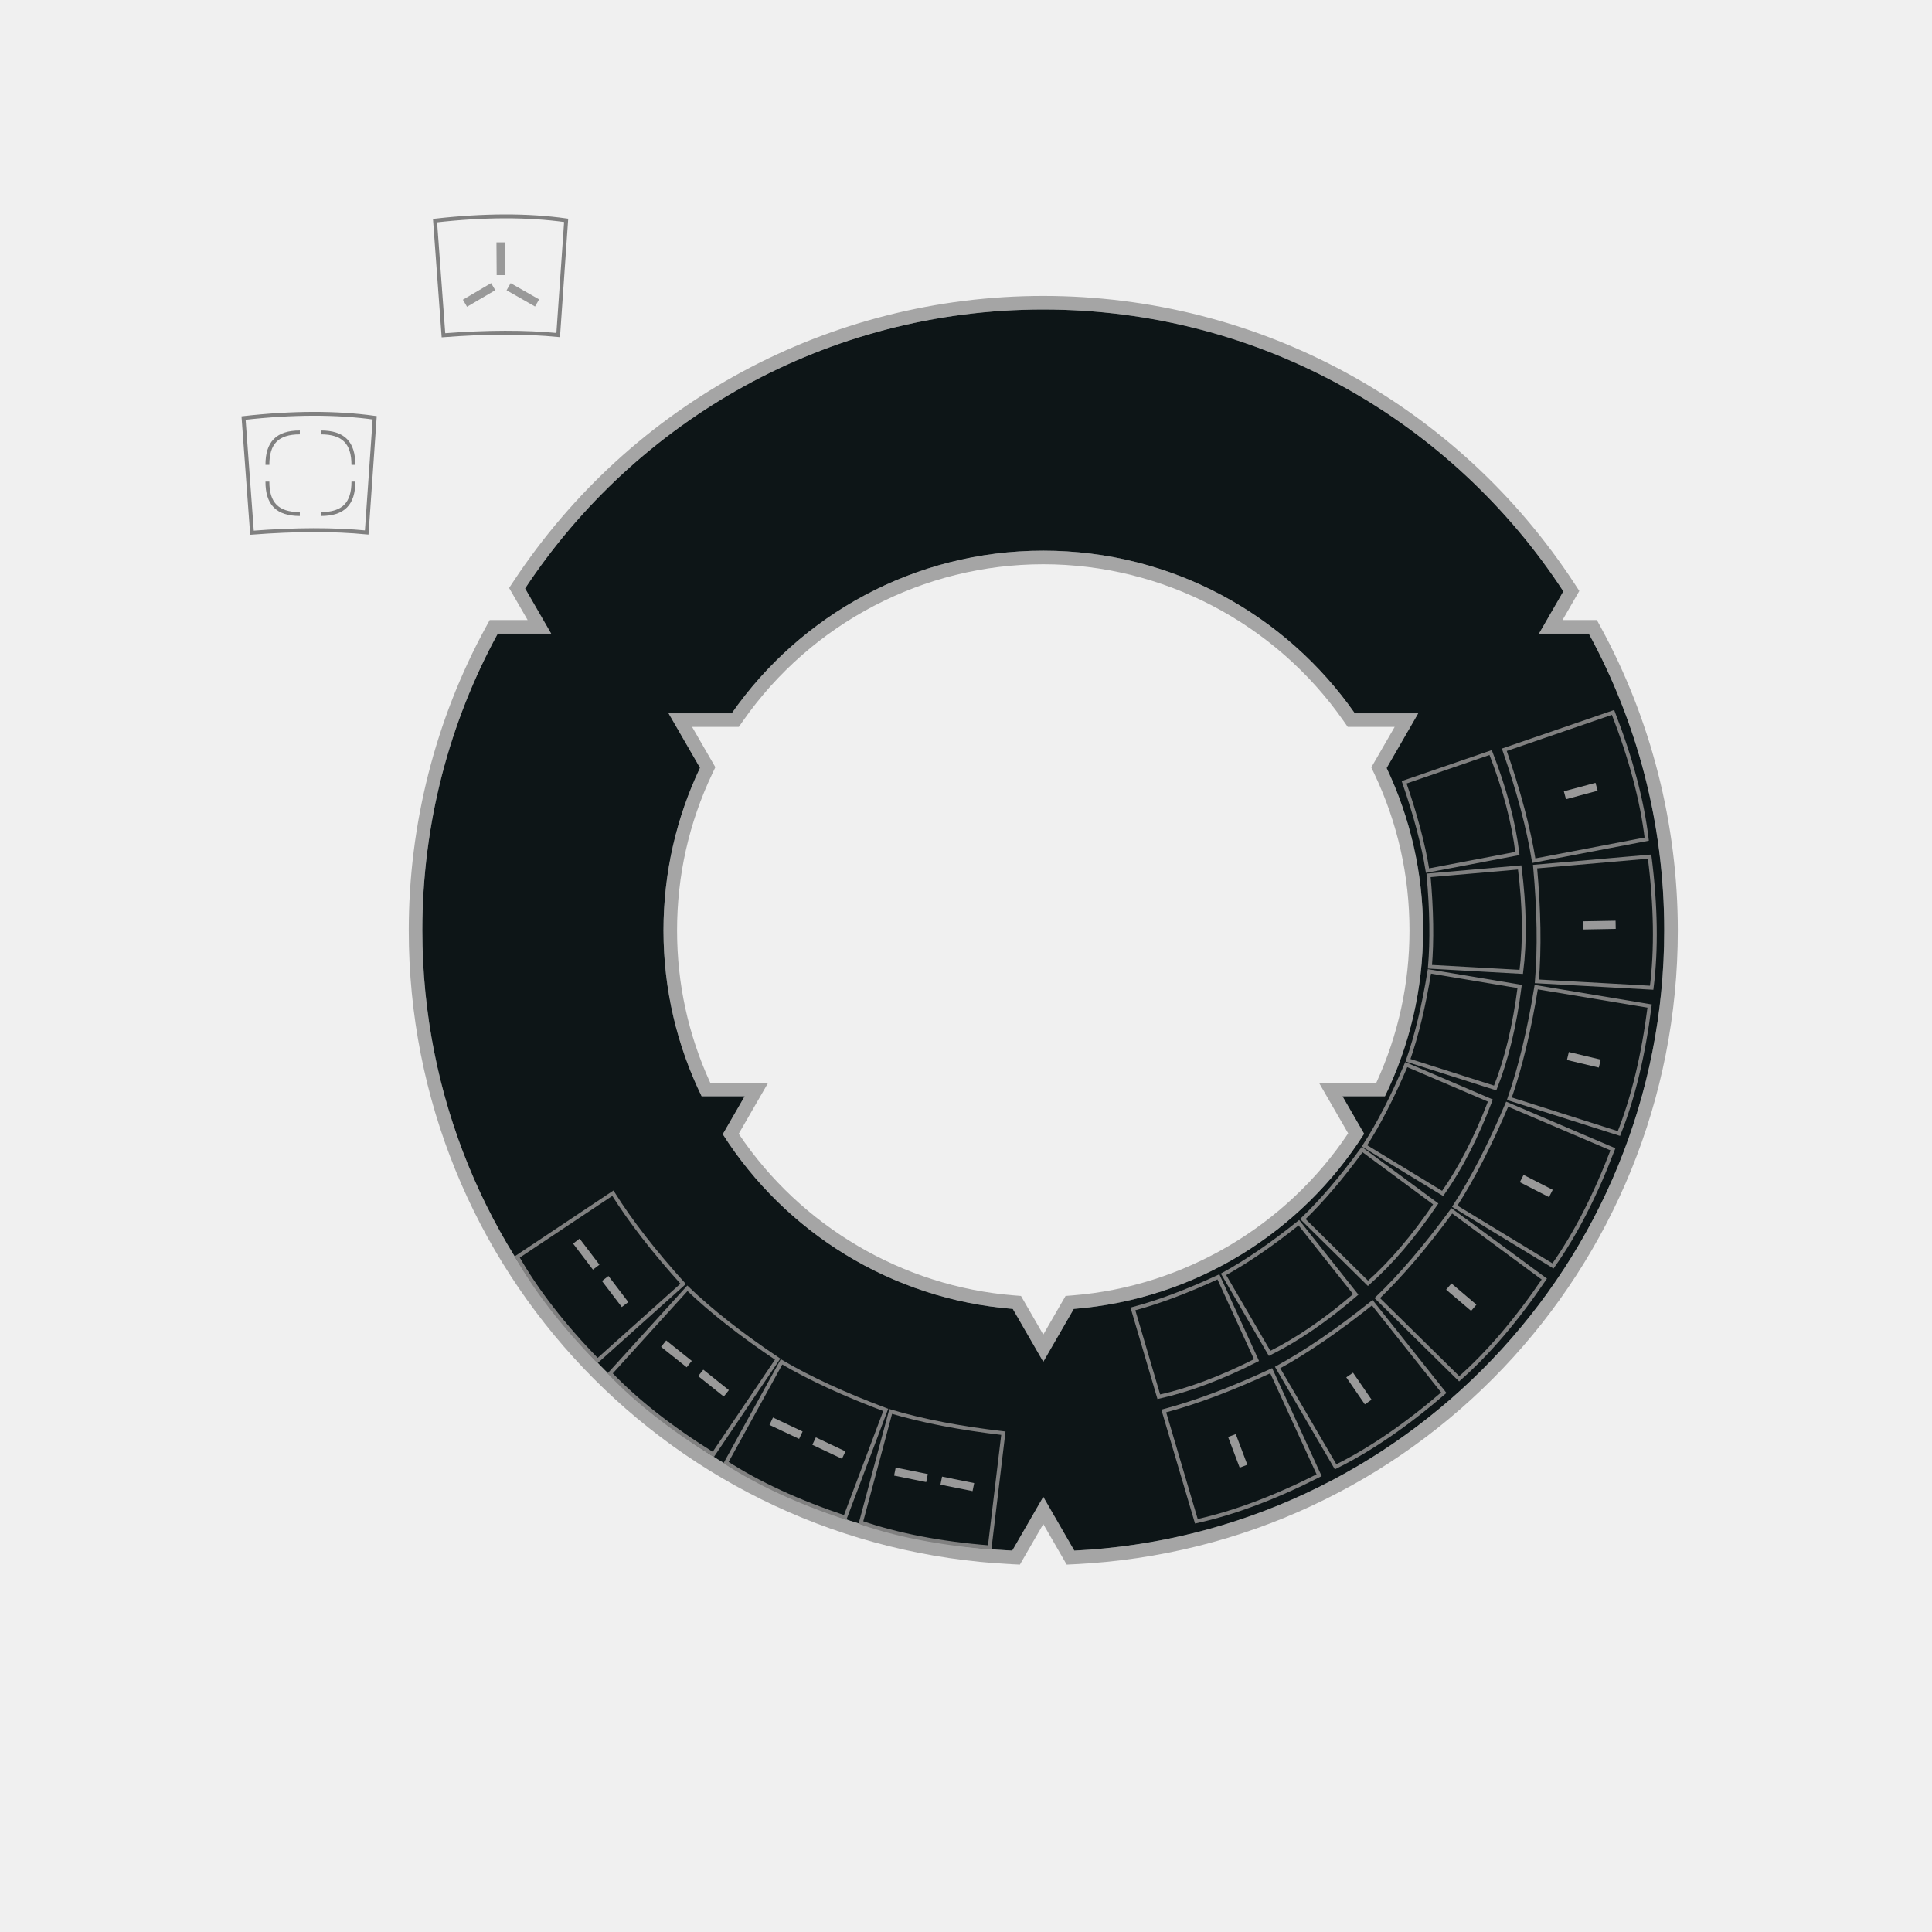
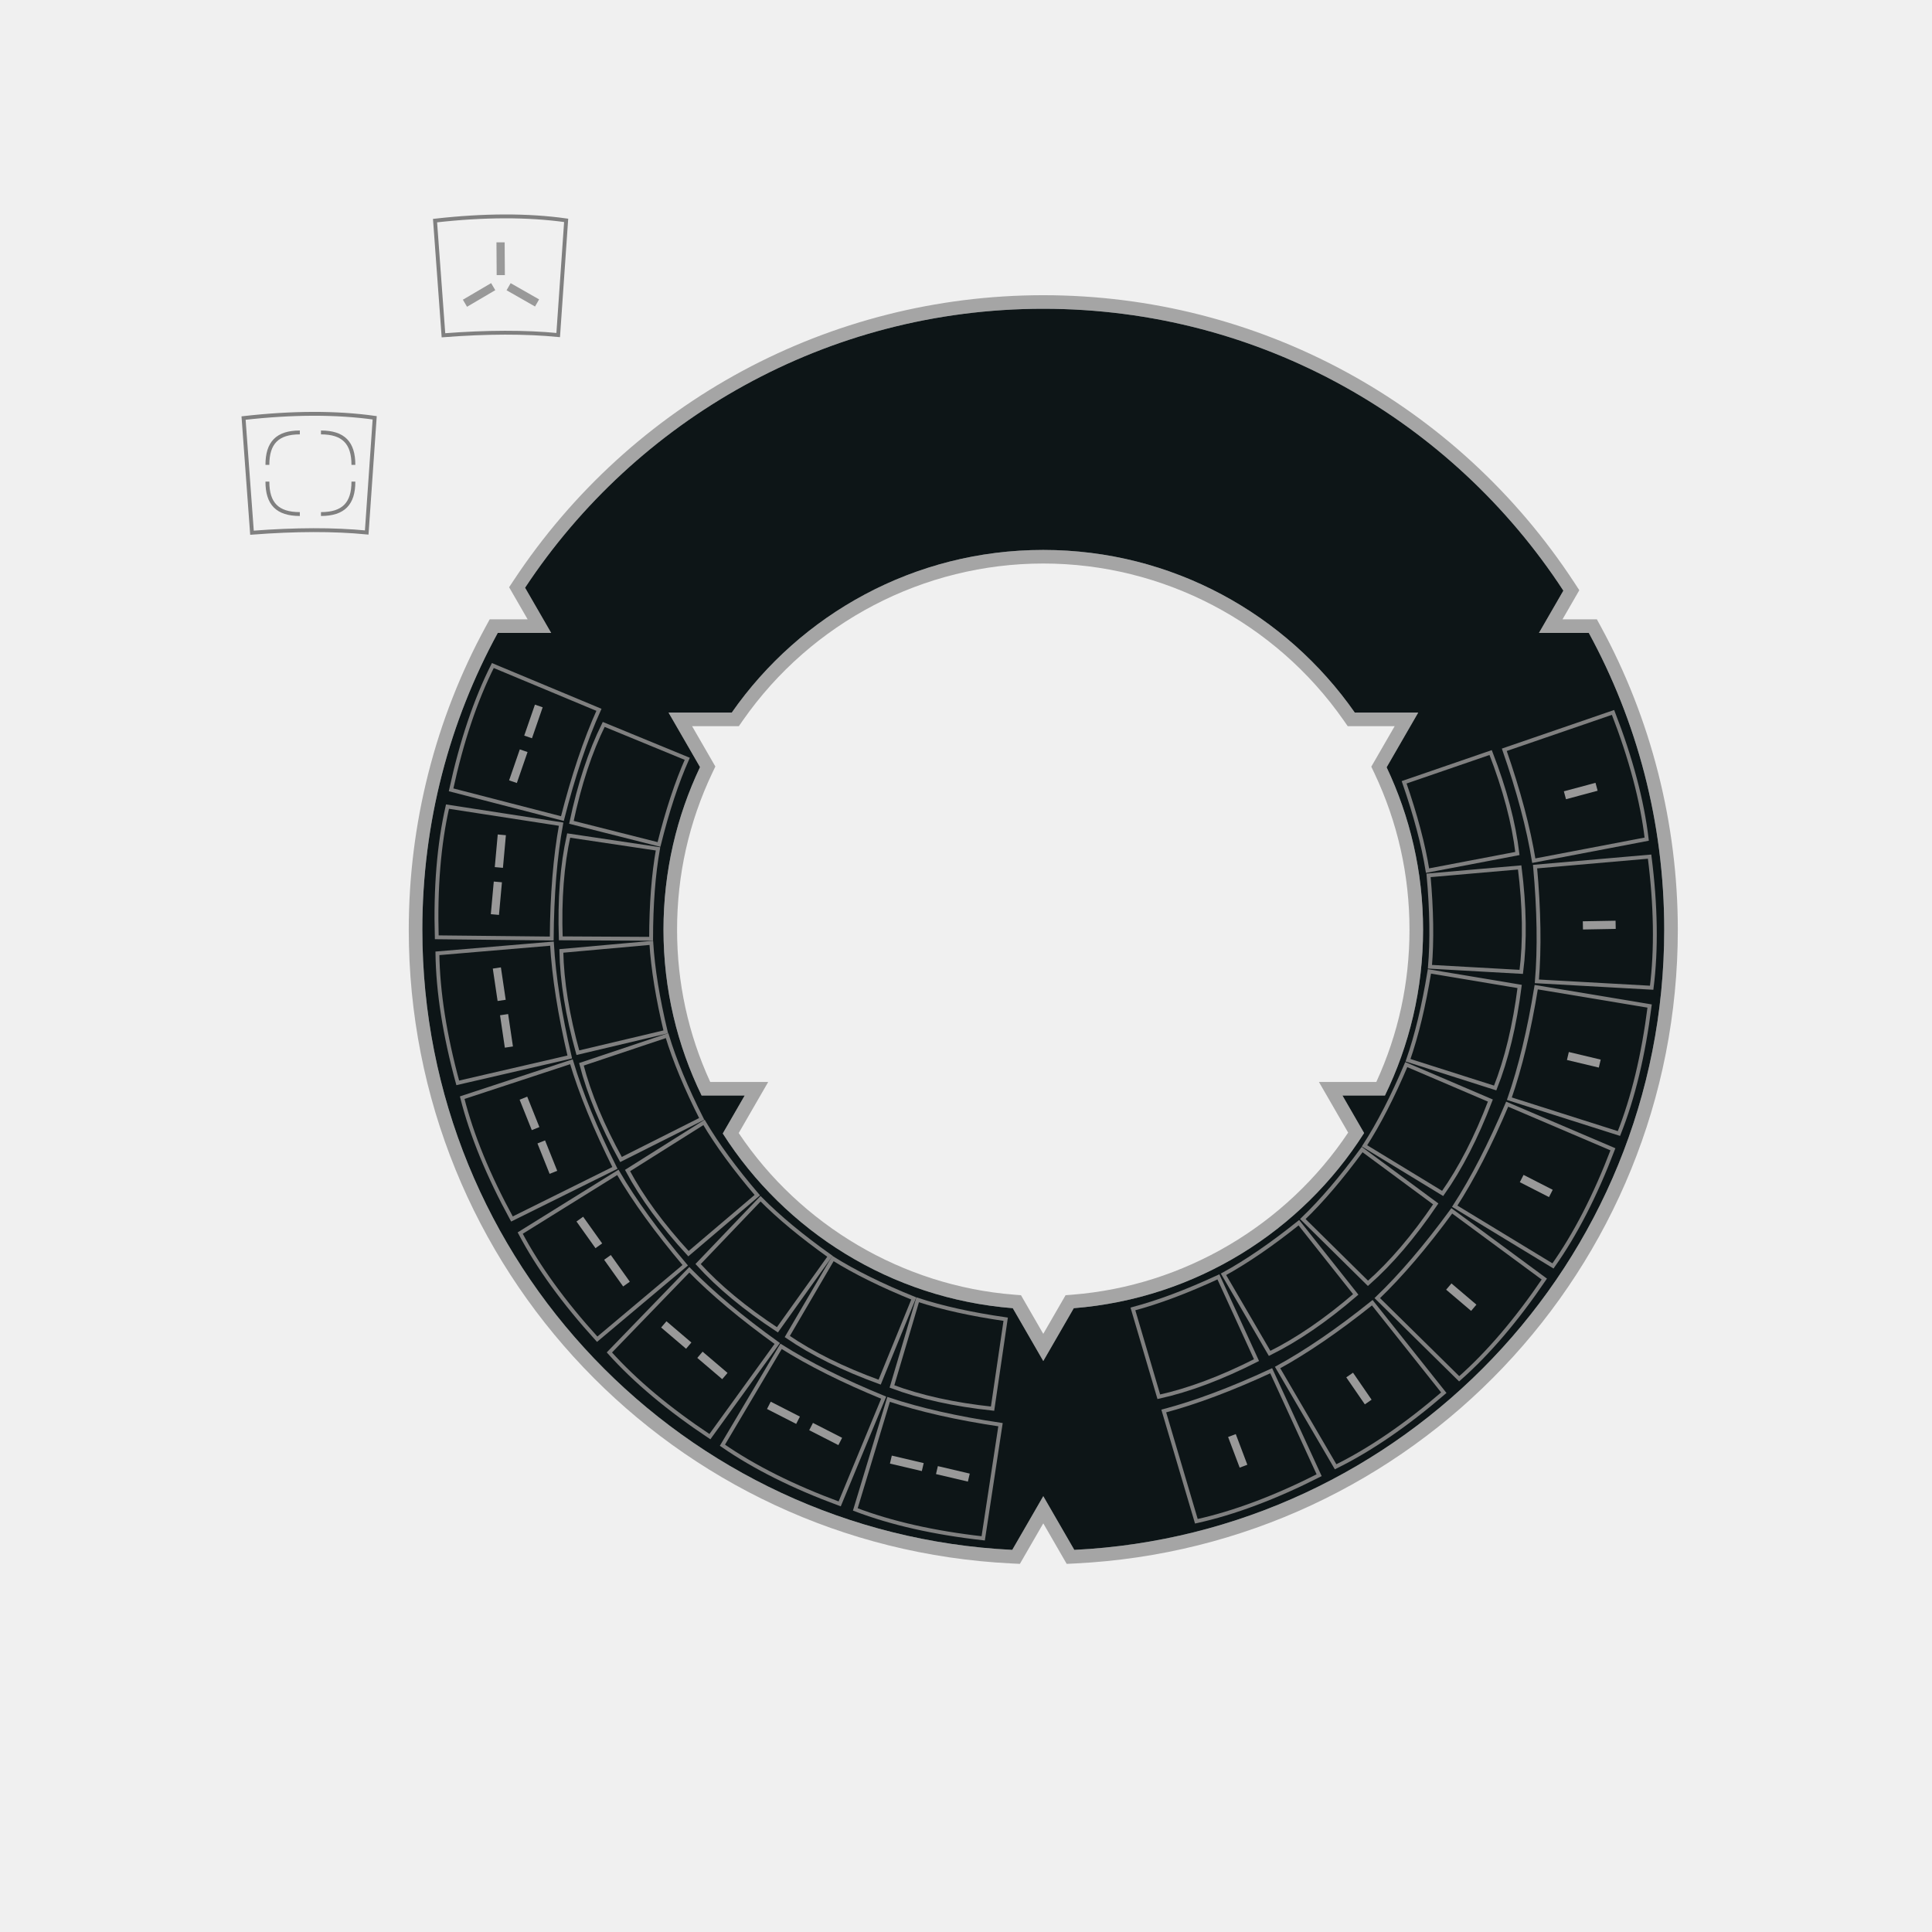
<svg xmlns="http://www.w3.org/2000/svg" xml:space="preserve" enable-background="new 0 0 500 500" viewBox="0 0 500 500" y="0px" x="0px" id="Layer_1" version="1.1">
  <defs id="defs1282">
        
        
        
    </defs>
-   <g id="g2101">
+   <g transform="translate(0,-0.1875)" id="g2101">
    <path id="path1265" d="m 362.917,191.729 4.112,-7.122 h -8.224 -8.182 C 332.858,159.167 303.382,142.51 270,142.51 c -33.383,0 -62.858,16.657 -80.623,42.097 h -8.13 -8.224 l 4.112,7.122 4.031,6.982 c -6.057,12.76 -9.456,27.026 -9.456,42.09 0,15.393 3.562,29.944 9.871,42.911 h 5.285 5.858 l -2.929,5.074 -2.743,4.75 c 16.119,25.284 43.487,42.701 75.056,45.212 l 3.78,6.547 4.112,7.122 4.112,-7.122 3.78,-6.547 c 31.619,-2.515 59.027,-19.982 75.136,-45.332 l -2.673,-4.63 -2.929,-5.074 h 5.858 5.135 c 6.309,-12.967 9.871,-27.518 9.871,-42.911 0,-15.044 -3.391,-29.292 -9.433,-42.039 z m 1.857,49.073 c 0,13.741 -2.886,26.983 -8.581,39.396 h -14.856 l 7.565,13.109 c -16.037,24.021 -42.532,39.648 -71.29,41.936 l -1.843,0.147 -5.771,9.996 -5.768,-9.996 -1.843,-0.147 c -28.699,-2.282 -55.162,-17.865 -71.21,-41.822 l 7.634,-13.223 h -15.004 c -5.695,-12.413 -8.581,-25.655 -8.581,-39.396 0,-14.185 3.067,-27.839 9.117,-40.581 l 0.79,-1.669 -6.02,-10.429 h 12.097 l 1.048,-1.504 c 17.751,-25.417 46.812,-40.593 77.741,-40.593 30.929,0 59.992,15.176 77.743,40.593 l 1.048,1.504 h 12.148 l -6.047,10.479 0.79,1.666 c 6.033,12.734 9.093,26.372 9.093,40.534 z" fill="#a5a5a5" />
    <path id="path1267" d="m 414.267,162.301 -1,-1.833 h -8.89 l 4.347,-7.533 -1.181,-1.808 C 377.051,104.452 325.634,76.586 270,76.586 c -55.268,0 -106.497,27.575 -137.044,73.765 l -1.199,1.813 4.793,8.304 h -9.815 l -1,1.833 c -13.049,23.931 -19.948,51.076 -19.948,78.501 0,87.661 68.53,159.702 156.015,164.008 l 2.145,0.105 6.054,-10.488 6.057,10.488 2.143,-0.105 c 87.487,-4.306 156.017,-76.347 156.017,-164.008 -0.003,-27.425 -6.902,-54.57 -19.951,-78.501 z m -136.24,238.997 -3.915,-6.781 -4.112,-7.122 -4.112,7.122 -3.915,6.781 C 176.951,397.115 109.3,326.861 109.3,240.801 c 0,-27.825 7.077,-53.996 19.522,-76.818 h 5.594 8.224 l -4.112,-7.122 -2.639,-4.571 C 164.646,108.802 213.961,80.101 270,80.101 c 56.362,0 105.913,29.039 134.599,72.947 l -2.201,3.813 -4.112,7.122 h 8.224 4.669 c 12.445,22.823 19.522,48.993 19.522,76.818 -0.001,86.06 -67.652,156.314 -152.674,160.497 z" fill="#a5a5a5" />
    <path id="path1269" d="m 411.178,163.982 h -4.669 -8.224 l 4.112,-7.122 2.201,-3.813 C 375.913,109.139 326.362,80.101 270,80.101 c -56.039,0 -105.354,28.702 -134.112,72.188 l 2.639,4.571 4.112,7.122 h -8.224 -5.594 c -12.444,22.823 -19.521,48.993 -19.521,76.819 0,86.06 67.651,156.314 152.673,160.497 l 3.915,-6.781 4.112,-7.122 4.112,7.122 3.915,6.781 C 363.05,397.115 430.7,326.861 430.7,240.801 c 0,-27.826 -7.077,-53.996 -19.522,-76.819 z m -52.759,119.73 h -5.135 -5.858 l 2.929,5.074 2.673,4.63 c -16.109,25.351 -43.516,42.817 -75.136,45.332 l -3.78,6.547 -4.112,7.122 -4.112,-7.122 -3.78,-6.547 c -31.569,-2.511 -58.937,-19.927 -75.056,-45.212 l 2.743,-4.75 2.929,-5.074 h -5.858 -5.285 c -6.309,-12.967 -9.871,-27.518 -9.871,-42.911 0,-15.064 3.399,-29.33 9.456,-42.09 l -4.031,-6.982 -4.112,-7.122 h 8.224 8.13 c 17.765,-25.44 47.241,-42.097 80.623,-42.097 33.383,0 62.858,16.657 80.623,42.097 h 8.182 8.224 l -4.112,7.122 -4.06,7.032 c 6.042,12.747 9.433,26.995 9.433,42.039 0,15.394 -3.562,29.945 -9.871,42.912 z" fill="#0d1517" />
  </g>
  <g transform="rotate(6.063572,267.2473,251.7037)" id="g2709">
    <g transform="rotate(0.8700518,239.1765,382.4722)" id="g1907" style="stroke-width:3.919">
      <g style="stroke-width:2.358" transform="matrix(0.157655,0.3938032,-0.3936147,0.1575795,443.6818,141.6481)" id="g2109">
        <g id="g1277" transform="translate(-168.8104,-36.38373)" style="fill:none;stroke-width:2.358">
          <g id="g1275" style="fill:none;stroke-width:2.358">
            <path fill="transparent" stroke="#808080" stroke-width="11.757" d="m 190,140 q 45,-5 80,0 l -5,70 q -30,-3 -70,0 z" id="path1273" style="fill:none;stroke-width:2.358" />
          </g>
        </g>
        <rect style="fill:#999999;stroke:none;stroke-width:2.358" id="rect1297" width="20" height="5" x="125.195" y="-64.679" ry="0" transform="matrix(0.00221434,0.9999976,-0.9999947,0.00326547,0,0)" rx="0" />
      </g>
      <g style="stroke-width:2.358" transform="matrix(0.05780365,0.4202319,-0.4200307,0.05777599,462.4333,187.3367)" id="g2109-0-9">
        <g id="g1277-7-0" transform="translate(-168.8104,-36.38373)" style="fill:none;stroke-width:2.358">
          <g id="g1275-7-0" style="fill:none;stroke-width:2.358">
            <path fill="transparent" stroke="#808080" stroke-width="11.757" d="m 190,140 q 45,-5 80,0 l -5,70 q -30,-3 -70,0 z" id="path1273-0-8" style="fill:none;stroke-width:2.358" />
          </g>
        </g>
        <rect style="fill:#999999;stroke:none;stroke-width:2.358" id="rect1297-7-2" width="20" height="5" x="125.195" y="-64.679" ry="0" transform="matrix(0.00221434,0.9999976,-0.9999947,0.00326547,0,0)" rx="0" />
      </g>
      <g id="g2109-0-9-1" transform="matrix(-0.04876714,0.4213762,-0.4211744,-0.04874379,469.4857,236.7318)" style="stroke-width:2.358">
        <g style="fill:none;stroke-width:2.358" transform="translate(-168.8104,-36.38373)" id="g1277-7-0-7">
          <g style="fill:none;stroke-width:2.358" id="g1275-7-0-1">
            <path style="fill:none;stroke-width:2.358" id="path1273-0-8-3" d="m 190,140 q 45,-5 80,0 l -5,70 q -30,-3 -70,0 z" stroke-width="11.757" stroke="#808080" fill="transparent" />
          </g>
        </g>
        <rect rx="0" transform="matrix(0.00221434,0.9999976,-0.9999947,0.00326547,0,0)" ry="0" y="-64.679" x="125.195" height="5" width="20" id="rect1297-7-2-0" style="fill:#999999;stroke:none;stroke-width:2.358" />
      </g>
      <g style="stroke-width:2.358" transform="matrix(-0.1469258,0.3979308,-0.3977403,-0.1468554,464.1824,285.3472)" id="g2109-0-9-1-9">
        <g id="g1277-7-0-7-6" transform="translate(-168.8104,-36.38373)" style="fill:none;stroke-width:2.358">
          <g id="g1275-7-0-1-7" style="fill:none;stroke-width:2.358">
            <path fill="transparent" stroke="#808080" stroke-width="11.757" d="m 190,140 q 45,-5 80,0 l -5,70 q -30,-3 -70,0 z" id="path1273-0-8-3-3" style="fill:none;stroke-width:2.358" />
          </g>
        </g>
        <rect style="fill:#999999;stroke:none;stroke-width:2.358" id="rect1297-7-2-0-6" width="20" height="5" x="125.195" y="-64.679" ry="0" transform="matrix(0.00221434,0.9999976,-0.9999947,0.00326547,0,0)" rx="0" />
      </g>
      <g id="g2109-0-9-1-9-4" transform="matrix(-0.2344682,0.3534979,-0.3533287,-0.2343559,447.8649,330.8387)" style="stroke-width:2.358">
        <g style="fill:none;stroke-width:2.358" transform="translate(-168.8104,-36.38373)" id="g1277-7-0-7-6-0">
          <g style="fill:none;stroke-width:2.358" id="g1275-7-0-1-7-2">
            <path style="fill:none;stroke-width:2.358" id="path1273-0-8-3-3-7" d="m 190,140 q 45,-5 80,0 l -5,70 q -30,-3 -70,0 z" stroke-width="11.757" stroke="#808080" fill="transparent" />
          </g>
        </g>
        <rect rx="0" transform="matrix(0.00221434,0.9999976,-0.9999947,0.00326547,0,0)" ry="0" y="-64.679" x="125.195" height="5" width="20" id="rect1297-7-2-0-6-9" style="fill:#999999;stroke:none;stroke-width:2.358" />
      </g>
      <g style="stroke-width:2.358" transform="matrix(-0.3185444,0.2801171,-0.279983,-0.3183919,419.7762,373.436)" id="g2109-0-9-1-9-4-7">
        <g id="g1277-7-0-7-6-0-4" transform="translate(-168.8104,-36.38373)" style="fill:none;stroke-width:2.358">
          <g id="g1275-7-0-1-7-2-3" style="fill:none;stroke-width:2.358">
            <path fill="transparent" stroke="#808080" stroke-width="11.757" d="m 190,140 q 45,-5 80,0 l -5,70 q -30,-3 -70,0 z" id="path1273-0-8-3-3-7-5" style="fill:none;stroke-width:2.358" />
          </g>
        </g>
        <rect style="fill:#999999;stroke:none;stroke-width:2.358" id="rect1297-7-2-0-6-9-9" width="20" height="5" x="125.195" y="-64.679" ry="0" transform="matrix(0.00221434,0.9999976,-0.9999947,0.00326547,0,0)" rx="0" />
      </g>
      <g id="g2109-0-9-1-9-4-7-6" transform="matrix(-0.3762922,0.1958067,-0.1957129,-0.3761121,382.8163,406.2974)" style="stroke-width:2.358">
        <g style="fill:none;stroke-width:2.358" transform="translate(-168.8104,-36.38373)" id="g1277-7-0-7-6-0-4-8">
          <g style="fill:none;stroke-width:2.358" id="g1275-7-0-1-7-2-3-7">
            <path style="fill:none;stroke-width:2.358" id="path1273-0-8-3-3-7-5-8" d="m 190,140 q 45,-5 80,0 l -5,70 q -30,-3 -70,0 z" stroke-width="11.757" stroke="#808080" fill="transparent" />
          </g>
        </g>
        <rect rx="0" transform="matrix(0.00221434,0.9999976,-0.9999947,0.00326547,0,0)" ry="0" y="-64.679" x="125.195" height="5" width="20" id="rect1297-7-2-0-6-9-9-1" style="fill:#999999;stroke:none;stroke-width:2.358" />
      </g>
    </g>
-     <g style="stroke-width:2.358" id="g2784" transform="matrix(-0.4226667,-0.03590204,0.03588485,-0.4224643,277.1433,445.3324)">
-       <g style="fill:none;stroke-width:2.358" transform="translate(-168.8104,-36.38373)" id="g1277-7">
-         <g style="fill:none;stroke-width:2.358" id="g1275-0">
-           <path style="fill:none;stroke-width:2.358" id="path1273-9" d="m 190,140 q 45,-5 80,0 l -5,70 q -30,-3 -70,0 z" stroke-width="11.757" stroke="#808080" fill="transparent" />
-         </g>
-       </g>
-       <rect rx="0" transform="matrix(-0.9999634,-0.00855174,0.00749557,-0.9999719,0,0)" ry="0" y="-140.019" x="-58.949" height="5.002" width="19.99" id="rect1297-1" style="fill:#999999;stroke:none;stroke-width:2.358" />
-       <rect style="fill:#999999;stroke:none;stroke-width:2.358" id="rect1297-1-9" width="19.99" height="5.002" x="-87.768" y="-139.829" ry="0" transform="matrix(-0.9999634,-0.00855175,0.00749556,-0.9999719,0,0)" rx="0" />
-     </g>
    <g style="stroke-width:2.358" id="g2866" transform="matrix(0.4217266,-0.04563774,0.04561589,0.4215247,31.64977,38.03492)">
      <g transform="translate(120.2369,-139.0536)" id="g2874">
        <g style="fill:none;stroke-width:2.358" transform="translate(-175.9471,100.153)" id="g1277-7-6">
          <g style="fill:none;stroke-width:2.358" id="g1275-0-7">
            <path style="fill:none;stroke-width:2.358" id="path1273-9-1" d="m 190,140 q 45,-5 80,0 l -5,70 q -30,-3 -70,0 z" stroke-width="11.757" stroke="#808080" fill="transparent" />
          </g>
        </g>
        <rect rx="0" transform="matrix(-0.8631108,0.5050146,0.5037491,0.86385,0,0)" ry="0" y="264.601" x="98.585" height="5.002" width="19.993" id="rect1297-1-6" style="fill:#999999;stroke:none;stroke-width:2.358" />
        <rect style="fill:#999999;stroke:none;stroke-width:2.358" id="rect1297-1-9-2" width="19.993" height="5.002" x="190.789" y="-216.61" ry="0" transform="matrix(0.8674538,0.4975177,0.4980684,-0.8671377,0,0)" rx="0" />
        <rect style="fill:#999999;stroke:none;stroke-width:2.358" id="rect1297-1-6-9" width="20" height="5" x="253.685" y="50.33" ry="0" transform="matrix(0.00461025,0.9999894,0.9999936,-0.00356563,0,0)" rx="0" />
      </g>
    </g>
    <g transform="matrix(0.7956059,3.3807733e-4,-2.9684228e-4,0.7965701,54.61493,49.46934)" style="fill:none;stroke-width:4.923" id="g1901-4">
      <g transform="rotate(0.8700518,368.6463,276.7132)" id="g1907-0" style="fill:none;stroke-width:4.923">
        <g style="fill:none;stroke-width:2.962" transform="matrix(0.157655,0.3938032,-0.3936147,0.1575795,443.6818,141.6481)" id="g2109-0">
          <g id="g1277-9" transform="translate(-168.8104,-36.38373)" style="fill:none;stroke-width:2.962">
            <g id="g1275-2" style="fill:none;stroke-width:2.962">
              <path fill="transparent" stroke="#808080" stroke-width="11.757" d="m 190,140 q 45,-5 80,0 l -5,70 q -30,-3 -70,0 z" id="path1273-8" style="fill:none;stroke-width:2.962" />
            </g>
          </g>
          <rect style="fill:none;stroke:none;stroke-width:2.962" id="rect1297-8" width="20" height="5" x="125.195" y="-64.679" ry="0" transform="matrix(0.00221434,0.9999976,-0.9999947,0.00326547,0,0)" rx="0" />
        </g>
        <g style="fill:none;stroke-width:2.962" transform="matrix(0.05780365,0.4202319,-0.4200307,0.05777599,462.4333,187.3367)" id="g2109-0-9-9">
          <g id="g1277-7-0-6" transform="translate(-168.8104,-36.38373)" style="fill:none;stroke-width:2.962">
            <g id="g1275-7-0-16" style="fill:none;stroke-width:2.962">
              <path fill="transparent" stroke="#808080" stroke-width="11.757" d="m 190,140 q 45,-5 80,0 l -5,70 q -30,-3 -70,0 z" id="path1273-0-8-0" style="fill:none;stroke-width:2.962" />
            </g>
          </g>
          <rect style="fill:none;stroke:none;stroke-width:2.962" id="rect1297-7-2-06" width="20" height="5" x="125.195" y="-64.679" ry="0" transform="matrix(0.00221434,0.9999976,-0.9999947,0.00326547,0,0)" rx="0" />
        </g>
        <g id="g2109-0-9-1-3" transform="matrix(-0.04876714,0.4213762,-0.4211744,-0.04874379,469.4857,236.7318)" style="fill:none;stroke-width:2.962">
          <g style="fill:none;stroke-width:2.962" transform="translate(-168.8104,-36.38373)" id="g1277-7-0-7-4">
            <g style="fill:none;stroke-width:2.962" id="g1275-7-0-1-75">
              <path style="fill:none;stroke-width:2.962" id="path1273-0-8-3-8" d="m 190,140 q 45,-5 80,0 l -5,70 q -30,-3 -70,0 z" stroke-width="11.757" stroke="#808080" fill="transparent" />
            </g>
          </g>
          <rect rx="0" transform="matrix(0.00221434,0.9999976,-0.9999947,0.00326547,0,0)" ry="0" y="-64.679" x="125.195" height="5" width="20" id="rect1297-7-2-0-1" style="fill:none;stroke:none;stroke-width:2.962" />
        </g>
        <g style="fill:none;stroke-width:2.962" transform="matrix(-0.1469258,0.3979308,-0.3977403,-0.1468554,464.1824,285.3472)" id="g2109-0-9-1-9-47">
          <g id="g1277-7-0-7-6-5" transform="translate(-168.8104,-36.38373)" style="fill:none;stroke-width:2.962">
            <g id="g1275-7-0-1-7-1" style="fill:none;stroke-width:2.962">
              <path fill="transparent" stroke="#808080" stroke-width="11.757" d="m 190,140 q 45,-5 80,0 l -5,70 q -30,-3 -70,0 z" id="path1273-0-8-3-3-9" style="fill:none;stroke-width:2.962" />
            </g>
          </g>
          <rect style="fill:none;stroke:none;stroke-width:2.962" id="rect1297-7-2-0-6-8" width="20" height="5" x="125.195" y="-64.679" ry="0" transform="matrix(0.00221434,0.9999976,-0.9999947,0.00326547,0,0)" rx="0" />
        </g>
        <g id="g2109-0-9-1-9-4-8" transform="matrix(-0.2344682,0.3534979,-0.3533287,-0.2343559,447.8649,330.8387)" style="fill:none;stroke-width:2.962">
          <g style="fill:none;stroke-width:2.962" transform="translate(-168.8104,-36.38373)" id="g1277-7-0-7-6-0-5">
            <g style="fill:none;stroke-width:2.962" id="g1275-7-0-1-7-2-9">
              <path style="fill:none;stroke-width:2.962" id="path1273-0-8-3-3-7-1" d="m 190,140 q 45,-5 80,0 l -5,70 q -30,-3 -70,0 z" stroke-width="11.757" stroke="#808080" fill="transparent" />
            </g>
          </g>
          <rect rx="0" transform="matrix(0.00221434,0.9999976,-0.9999947,0.00326547,0,0)" ry="0" y="-64.679" x="125.195" height="5" width="20" id="rect1297-7-2-0-6-9-6" style="fill:none;stroke:none;stroke-width:2.962" />
        </g>
        <g style="fill:none;stroke-width:2.962" transform="matrix(-0.3185444,0.2801171,-0.279983,-0.3183919,419.7762,373.436)" id="g2109-0-9-1-9-4-7-0">
          <g id="g1277-7-0-7-6-0-4-7" transform="translate(-168.8104,-36.38373)" style="fill:none;stroke-width:2.962">
            <g id="g1275-7-0-1-7-2-3-9" style="fill:none;stroke-width:2.962">
              <path fill="transparent" stroke="#808080" stroke-width="11.757" d="m 190,140 q 45,-5 80,0 l -5,70 q -30,-3 -70,0 z" id="path1273-0-8-3-3-7-5-2" style="fill:none;stroke-width:2.962" />
            </g>
          </g>
          <rect style="fill:none;stroke:none;stroke-width:2.962" id="rect1297-7-2-0-6-9-9-0" width="20" height="5" x="125.195" y="-64.679" ry="0" transform="matrix(0.00221434,0.9999976,-0.9999947,0.00326547,0,0)" rx="0" />
        </g>
        <g id="g2109-0-9-1-9-4-7-6-7" transform="matrix(-0.3762922,0.1958067,-0.1957129,-0.3761121,382.8163,406.2974)" style="fill:none;stroke-width:2.962">
          <g style="fill:none;stroke-width:2.962" transform="translate(-168.8104,-36.38373)" id="g1277-7-0-7-6-0-4-8-6">
            <g style="fill:none;stroke-width:2.962" id="g1275-7-0-1-7-2-3-7-9">
              <path style="fill:none;stroke-width:2.962" id="path1273-0-8-3-3-7-5-8-4" d="m 190,140 q 45,-5 80,0 l -5,70 q -30,-3 -70,0 z" stroke-width="11.757" stroke="#808080" fill="transparent" />
            </g>
          </g>
          <rect rx="0" transform="matrix(0.00221434,0.9999976,-0.9999947,0.00326547,0,0)" ry="0" y="-64.679" x="125.195" height="5" width="20" id="rect1297-7-2-0-6-9-9-1-7" style="fill:none;stroke:none;stroke-width:2.962" />
        </g>
      </g>
    </g>
    <rect ry="0" rx="0" transform="rotate(-6.063572)" y="135.342" x="-65.17" height="2.508" width="2.508" id="rect2933" style="fill:#ffffff;fill-opacity:1;stroke:none;stroke-width:0.1;stroke-linejoin:round;stroke-miterlimit:4;stroke-dasharray:none;stroke-dashoffset:0;stroke-opacity:1" />
    <g id="g3733" transform="matrix(3.758382,-0.3992385,0.3992385,3.758382,-526.0378,-196.2098)">
      <g id="g3723">
        <g id="g3823">
          <g style="fill:none;stroke-width:2.358" transform="matrix(0.1122331,-2.2083479e-4,2.2072878e-4,0.1121793,120.8106,86.38453)" id="g1277-7-6-0">
            <g style="fill:none;stroke-width:2.358" id="g1275-0-7-4">
              <path style="fill:none;stroke-width:2.358" id="path1273-9-1-1" d="m 190,140 q 45,-5 80,0 l -5,70 q -30,-3 -70,0 z" stroke-width="11.757" stroke="#808080" fill="transparent" />
            </g>
          </g>
          <path style="fill:none;stroke:#808080;stroke-width:0.265;stroke-linecap:butt;stroke-linejoin:miter;stroke-miterlimit:4;stroke-dasharray:none;stroke-opacity:1" d="m 149.687,106.4 c 6.7e-4,1.503 -0.675,2.221 -2.221,2.221" id="path3616" />
          <path id="path3616-3" d="m 143.798,106.4 c -6.7e-4,1.503 0.675,2.221 2.221,2.221" style="fill:none;stroke:#808080;stroke-width:0.265;stroke-linecap:butt;stroke-linejoin:miter;stroke-miterlimit:4;stroke-dasharray:none;stroke-opacity:1" />
          <path id="path3616-9" d="m 149.687,105.254 c 6.7e-4,-1.503 -0.675,-2.221 -2.221,-2.221" style="fill:none;stroke:#808080;stroke-width:0.265;stroke-linecap:butt;stroke-linejoin:miter;stroke-miterlimit:4;stroke-dasharray:none;stroke-opacity:1" />
          <path style="fill:none;stroke:#808080;stroke-width:0.265;stroke-linecap:butt;stroke-linejoin:miter;stroke-miterlimit:4;stroke-dasharray:none;stroke-opacity:1" d="m 143.798,105.254 c -6.7e-4,-1.503 0.675,-2.221 2.221,-2.221" id="path3717" />
        </g>
      </g>
    </g>
-     <g transform="matrix(-0.401812,-0.135953,0.135888,-0.4016196,228.3251,441.555)" id="g3849" style="stroke-width:2.358">
-       <g id="g3843" transform="translate(-168.8104,-36.38373)" style="fill:none;stroke-width:2.358">
-         <g id="g3841" style="fill:none;stroke-width:2.358">
-           <path fill="transparent" stroke="#808080" stroke-width="11.757" d="m 190,140 q 45,-5 80,0 l -5,70 q -30,-3 -70,0 z" id="path3839" style="fill:none;stroke-width:2.358" />
-         </g>
-       </g>
-       <rect style="fill:#999999;stroke:none;stroke-width:2.358" id="rect3845" width="19.99" height="5.002" x="-58.949" y="-140.019" ry="0" transform="matrix(-0.9999634,-0.00855174,0.00749557,-0.9999719,0,0)" rx="0" />
-       <rect rx="0" transform="matrix(-0.9999634,-0.00855175,0.00749556,-0.9999719,0,0)" ry="0" y="-139.829" x="-87.768" height="5.002" width="19.99" id="rect3847" style="fill:#999999;stroke:none;stroke-width:2.358" />
-     </g>
-     <g style="stroke-width:2.358" id="g3861" transform="matrix(-0.3594638,-0.2252152,0.2251074,-0.3592917,182.5228,426.4308)">
-       <g style="fill:none;stroke-width:2.358" transform="translate(-168.8104,-36.38373)" id="g3855">
-         <g style="fill:none;stroke-width:2.358" id="g3853">
-           <path style="fill:none;stroke-width:2.358" id="path3851" d="m 190,140 q 45,-5 80,0 l -5,70 q -30,-3 -70,0 z" stroke-width="11.757" stroke="#808080" fill="transparent" />
-         </g>
-       </g>
-       <rect rx="0" transform="matrix(-0.9999634,-0.00855174,0.00749557,-0.9999719,0,0)" ry="0" y="-140.019" x="-58.949" height="5.002" width="19.99" id="rect3857" style="fill:#999999;stroke:none;stroke-width:2.358" />
-       <rect style="fill:#999999;stroke:none;stroke-width:2.358" id="rect3859" width="19.99" height="5.002" x="-87.768" y="-139.829" ry="0" transform="matrix(-0.9999634,-0.00855175,0.00749556,-0.9999719,0,0)" rx="0" />
-     </g>
-     <g transform="matrix(-0.2938171,-0.3059536,0.3058072,-0.2936764,140.4196,400.3682)" id="g3873" style="stroke-width:2.358">
-       <g id="g3867" transform="translate(-168.8104,-36.38373)" style="fill:none;stroke-width:2.358">
-         <g id="g3865" style="fill:none;stroke-width:2.358">
-           <path fill="transparent" stroke="#808080" stroke-width="11.757" d="m 190,140 q 45,-5 80,0 l -5,70 q -30,-3 -70,0 z" id="path3863" style="fill:none;stroke-width:2.358" />
-         </g>
-       </g>
-       <rect style="fill:#999999;stroke:none;stroke-width:2.358" id="rect3869" width="19.99" height="5.002" x="-58.949" y="-140.019" ry="0" transform="matrix(-0.9999634,-0.00855174,0.00749557,-0.9999719,0,0)" rx="0" />
-       <rect rx="0" transform="matrix(-0.9999634,-0.00855175,0.00749556,-0.9999719,0,0)" ry="0" y="-139.829" x="-87.768" height="5.002" width="19.99" id="rect3871" style="fill:#999999;stroke:none;stroke-width:2.358" />
+     <g transform="rotate(1.821727,338.2949,339.5615)" id="g3971">
+       <g transform="matrix(-0.4226667,-0.03590204,0.03588485,-0.4224643,277.1433,445.3324)" id="g2784" style="stroke-width:2.358">
+         <g id="g1277-7" transform="translate(-168.8104,-36.38373)" style="fill:none;stroke-width:2.358">
+           <g id="g1275-0" style="fill:none;stroke-width:2.358">
+             <path fill="transparent" stroke="#808080" stroke-width="11.757" d="m 190,140 q 45,-5 80,0 l -5,70 q -30,-3 -70,0 z" id="path1273-9" style="fill:none;stroke-width:2.358" />
+           </g>
+         </g>
+         <rect style="fill:#999999;stroke:none;stroke-width:2.358" id="rect1297-1" width="19.99" height="5.002" x="-58.949" y="-140.019" ry="0" transform="matrix(-0.9999634,-0.00855174,0.00749557,-0.9999719,0,0)" rx="0" />
+         <rect rx="0" transform="matrix(-0.9999634,-0.00855175,0.00749556,-0.9999719,0,0)" ry="0" y="-139.829" x="-87.768" height="5.002" width="19.99" id="rect1297-1-9" style="fill:#999999;stroke:none;stroke-width:2.358" />
+       </g>
+       <g style="stroke-width:2.358" id="g3849" transform="matrix(-0.401812,-0.135953,0.135888,-0.4016196,228.3251,441.555)">
+         <g style="fill:none;stroke-width:2.358" transform="translate(-168.8104,-36.38373)" id="g3843">
+           <g style="fill:none;stroke-width:2.358" id="g3841">
+             <path style="fill:none;stroke-width:2.358" id="path3839" d="m 190,140 q 45,-5 80,0 l -5,70 q -30,-3 -70,0 z" stroke-width="11.757" stroke="#808080" fill="transparent" />
+           </g>
+         </g>
+         <rect rx="0" transform="matrix(-0.9999634,-0.00855174,0.00749557,-0.9999719,0,0)" ry="0" y="-140.019" x="-58.949" height="5.002" width="19.99" id="rect3845" style="fill:#999999;stroke:none;stroke-width:2.358" />
+         <rect style="fill:#999999;stroke:none;stroke-width:2.358" id="rect3847" width="19.99" height="5.002" x="-87.768" y="-139.829" ry="0" transform="matrix(-0.9999634,-0.00855175,0.00749556,-0.9999719,0,0)" rx="0" />
+       </g>
+       <g transform="matrix(-0.3594638,-0.2252152,0.2251074,-0.3592917,182.5228,426.4308)" id="g3861" style="stroke-width:2.358">
+         <g id="g3855" transform="translate(-168.8104,-36.38373)" style="fill:none;stroke-width:2.358">
+           <g id="g3853" style="fill:none;stroke-width:2.358">
+             <path fill="transparent" stroke="#808080" stroke-width="11.757" d="m 190,140 q 45,-5 80,0 l -5,70 q -30,-3 -70,0 z" id="path3851" style="fill:none;stroke-width:2.358" />
+           </g>
+         </g>
+         <rect style="fill:#999999;stroke:none;stroke-width:2.358" id="rect3857" width="19.99" height="5.002" x="-58.949" y="-140.019" ry="0" transform="matrix(-0.9999634,-0.00855174,0.00749557,-0.9999719,0,0)" rx="0" />
+         <rect rx="0" transform="matrix(-0.9999634,-0.00855175,0.00749556,-0.9999719,0,0)" ry="0" y="-139.829" x="-87.768" height="5.002" width="19.99" id="rect3859" style="fill:#999999;stroke:none;stroke-width:2.358" />
+       </g>
+       <g style="stroke-width:2.358" id="g3873" transform="matrix(-0.2938171,-0.3059536,0.3058072,-0.2936764,140.4196,400.3682)">
+         <g style="fill:none;stroke-width:2.358" transform="translate(-168.8104,-36.38373)" id="g3867">
+           <g style="fill:none;stroke-width:2.358" id="g3865">
+             <path style="fill:none;stroke-width:2.358" id="path3863" d="m 190,140 q 45,-5 80,0 l -5,70 q -30,-3 -70,0 z" stroke-width="11.757" stroke="#808080" fill="transparent" />
+           </g>
+         </g>
+         <rect rx="0" transform="matrix(-0.9999634,-0.00855174,0.00749557,-0.9999719,0,0)" ry="0" y="-140.019" x="-58.949" height="5.002" width="19.99" id="rect3869" style="fill:#999999;stroke:none;stroke-width:2.358" />
+         <rect style="fill:#999999;stroke:none;stroke-width:2.358" id="rect3871" width="19.99" height="5.002" x="-87.768" y="-139.829" ry="0" transform="matrix(-0.9999634,-0.00855175,0.00749556,-0.9999719,0,0)" rx="0" />
+       </g>
+       <g transform="matrix(-0.2132349,-0.3666974,0.3665218,-0.2131328,106.297,365.5174)" id="g3885" style="stroke-width:2.358">
+         <g id="g3879" transform="translate(-168.8104,-36.38373)" style="fill:none;stroke-width:2.358">
+           <g id="g3877" style="fill:none;stroke-width:2.358">
+             <path fill="transparent" stroke="#808080" stroke-width="11.757" d="m 190,140 q 45,-5 80,0 l -5,70 q -30,-3 -70,0 z" id="path3875" style="fill:none;stroke-width:2.358" />
+           </g>
+         </g>
+         <rect style="fill:#999999;stroke:none;stroke-width:2.358" id="rect3881" width="19.99" height="5.002" x="-58.949" y="-140.019" ry="0" transform="matrix(-0.9999634,-0.00855174,0.00749557,-0.9999719,0,0)" rx="0" />
+         <rect rx="0" transform="matrix(-0.9999634,-0.00855175,0.00749556,-0.9999719,0,0)" ry="0" y="-139.829" x="-87.768" height="5.002" width="19.99" id="rect3883" style="fill:#999999;stroke:none;stroke-width:2.358" />
+       </g>
+       <g style="stroke-width:2.358" id="g3897" transform="matrix(-0.1226742,-0.406063,0.4058686,-0.1226155,81.57453,324.0001)">
+         <g style="fill:none;stroke-width:2.358" transform="translate(-168.8104,-36.38373)" id="g3891">
+           <g style="fill:none;stroke-width:2.358" id="g3889">
+             <path style="fill:none;stroke-width:2.358" id="path3887" d="m 190,140 q 45,-5 80,0 l -5,70 q -30,-3 -70,0 z" stroke-width="11.757" stroke="#808080" fill="transparent" />
+           </g>
+         </g>
+         <rect rx="0" transform="matrix(-0.9999634,-0.00855174,0.00749557,-0.9999719,0,0)" ry="0" y="-140.019" x="-58.949" height="5.002" width="19.99" id="rect3893" style="fill:#999999;stroke:none;stroke-width:2.358" />
+         <rect style="fill:#999999;stroke:none;stroke-width:2.358" id="rect3895" width="19.99" height="5.002" x="-87.768" y="-139.829" ry="0" transform="matrix(-0.9999634,-0.00855175,0.00749556,-0.9999719,0,0)" rx="0" />
+       </g>
+       <g transform="matrix(-0.02360417,-0.4235315,0.4233287,-0.02359288,67.11778,277.5361)" id="g3909" style="stroke-width:2.358">
+         <g id="g3903" transform="translate(-168.8104,-36.38373)" style="fill:none;stroke-width:2.358">
+           <g id="g3901" style="fill:none;stroke-width:2.358">
+             <path fill="transparent" stroke="#808080" stroke-width="11.757" d="m 190,140 q 45,-5 80,0 l -5,70 q -30,-3 -70,0 z" id="path3899" style="fill:none;stroke-width:2.358" />
+           </g>
+         </g>
+         <rect style="fill:#999999;stroke:none;stroke-width:2.358" id="rect3905" width="19.99" height="5.002" x="-58.949" y="-140.019" ry="0" transform="matrix(-0.9999634,-0.00855174,0.00749557,-0.9999719,0,0)" rx="0" />
+         <rect rx="0" transform="matrix(-0.9999634,-0.00855175,0.00749556,-0.9999719,0,0)" ry="0" y="-139.829" x="-87.768" height="5.002" width="19.99" id="rect3907" style="fill:#999999;stroke:none;stroke-width:2.358" />
+       </g>
+       <g style="stroke-width:2.358" id="g3921" transform="matrix(0.07861894,-0.4168395,0.4166399,0.07858129,64.08043,228.4968)">
+         <g style="fill:none;stroke-width:2.358" transform="translate(-168.8104,-36.38373)" id="g3915">
+           <g style="fill:none;stroke-width:2.358" id="g3913">
+             <path style="fill:none;stroke-width:2.358" id="path3911" d="m 190,140 q 45,-5 80,0 l -5,70 q -30,-3 -70,0 z" stroke-width="11.757" stroke="#808080" fill="transparent" />
+           </g>
+         </g>
+         <rect rx="0" transform="matrix(-0.9999634,-0.00855174,0.00749557,-0.9999719,0,0)" ry="0" y="-140.019" x="-58.949" height="5.002" width="19.99" id="rect3917" style="fill:#999999;stroke:none;stroke-width:2.358" />
+         <rect style="fill:#999999;stroke:none;stroke-width:2.358" id="rect3919" width="19.99" height="5.002" x="-87.768" y="-139.829" ry="0" transform="matrix(-0.9999634,-0.00855175,0.00749556,-0.9999719,0,0)" rx="0" />
+       </g>
+     </g>
+     <g style="stroke-width:1.272" id="g4167" transform="matrix(0.7854087,0.02095666,-0.02081326,0.7859735,63.63867,44.31033)">
+       <g style="stroke-width:3" id="g4081" transform="matrix(-0.4226667,-0.03590204,0.03588485,-0.4224643,277.1433,445.3324)">
+         <g style="fill:none;stroke-width:3" transform="translate(-168.8104,-36.38373)" id="g4075">
+           <g style="fill:none;stroke-width:3" id="g4073">
+             <path style="fill:none;stroke-width:3" id="path4071" d="m 190,140 q 45,-5 80,0 l -5,70 q -30,-3 -70,0 z" stroke-width="11.757" stroke="#808080" fill="transparent" />
+           </g>
+         </g>
+       </g>
+       <g transform="matrix(-0.401812,-0.135953,0.135888,-0.4016196,228.3251,441.555)" id="g4093" style="stroke-width:3">
+         <g id="g4087" transform="translate(-168.8104,-36.38373)" style="fill:none;stroke-width:3">
+           <g id="g4085" style="fill:none;stroke-width:3">
+             <path fill="transparent" stroke="#808080" stroke-width="11.757" d="m 190,140 q 45,-5 80,0 l -5,70 q -30,-3 -70,0 z" id="path4083" style="fill:none;stroke-width:3" />
+           </g>
+         </g>
+       </g>
+       <g style="stroke-width:3" id="g4105" transform="matrix(-0.3594638,-0.2252152,0.2251074,-0.3592917,182.5228,426.4308)">
+         <g style="fill:none;stroke-width:3" transform="translate(-168.8104,-36.38373)" id="g4099">
+           <g style="fill:none;stroke-width:3" id="g4097">
+             <path style="fill:none;stroke-width:3" id="path4095" d="m 190,140 q 45,-5 80,0 l -5,70 q -30,-3 -70,0 z" stroke-width="11.757" stroke="#808080" fill="transparent" />
+           </g>
+         </g>
+       </g>
+       <g transform="matrix(-0.2938171,-0.3059536,0.3058072,-0.2936764,140.4196,400.3682)" id="g4117" style="stroke-width:3">
+         <g id="g4111" transform="translate(-168.8104,-36.38373)" style="fill:none;stroke-width:3">
+           <g id="g4109" style="fill:none;stroke-width:3">
+             <path fill="transparent" stroke="#808080" stroke-width="11.757" d="m 190,140 q 45,-5 80,0 l -5,70 q -30,-3 -70,0 z" id="path4107" style="fill:none;stroke-width:3" />
+           </g>
+         </g>
+       </g>
+       <g style="stroke-width:3" id="g4129" transform="matrix(-0.2132349,-0.3666974,0.3665218,-0.2131328,106.297,365.5174)">
+         <g style="fill:none;stroke-width:3" transform="translate(-168.8104,-36.38373)" id="g4123">
+           <g style="fill:none;stroke-width:3" id="g4121">
+             <path style="fill:none;stroke-width:3" id="path4119" d="m 190,140 q 45,-5 80,0 l -5,70 q -30,-3 -70,0 z" stroke-width="11.757" stroke="#808080" fill="transparent" />
+           </g>
+         </g>
+       </g>
+       <g transform="matrix(-0.1226742,-0.406063,0.4058686,-0.1226155,81.57453,324.0001)" id="g4141" style="stroke-width:3">
+         <g id="g4135" transform="translate(-168.8104,-36.38373)" style="fill:none;stroke-width:3">
+           <g id="g4133" style="fill:none;stroke-width:3">
+             <path fill="transparent" stroke="#808080" stroke-width="11.757" d="m 190,140 q 45,-5 80,0 l -5,70 q -30,-3 -70,0 z" id="path4131" style="fill:none;stroke-width:3" />
+           </g>
+         </g>
+       </g>
+       <g style="stroke-width:3" id="g4153" transform="matrix(-0.02360417,-0.4235315,0.4233287,-0.02359288,67.11778,277.5361)">
+         <g style="fill:none;stroke-width:3" transform="translate(-168.8104,-36.38373)" id="g4147">
+           <g style="fill:none;stroke-width:3" id="g4145">
+             <path style="fill:none;stroke-width:3" id="path4143" d="m 190,140 q 45,-5 80,0 l -5,70 q -30,-3 -70,0 z" stroke-width="11.757" stroke="#808080" fill="transparent" />
+           </g>
+         </g>
+       </g>
+       <g transform="matrix(0.07861894,-0.4168395,0.4166399,0.07858129,64.08043,228.4968)" id="g4165" style="stroke-width:3">
+         <g id="g4159" transform="translate(-168.8104,-36.38373)" style="fill:none;stroke-width:3">
+           <g id="g4157" style="fill:none;stroke-width:3">
+             <path fill="transparent" stroke="#808080" stroke-width="11.757" d="m 190,140 q 45,-5 80,0 l -5,70 q -30,-3 -70,0 z" id="path4155" style="fill:none;stroke-width:3" />
+           </g>
+         </g>
+       </g>
    </g>
  </g>
</svg>
